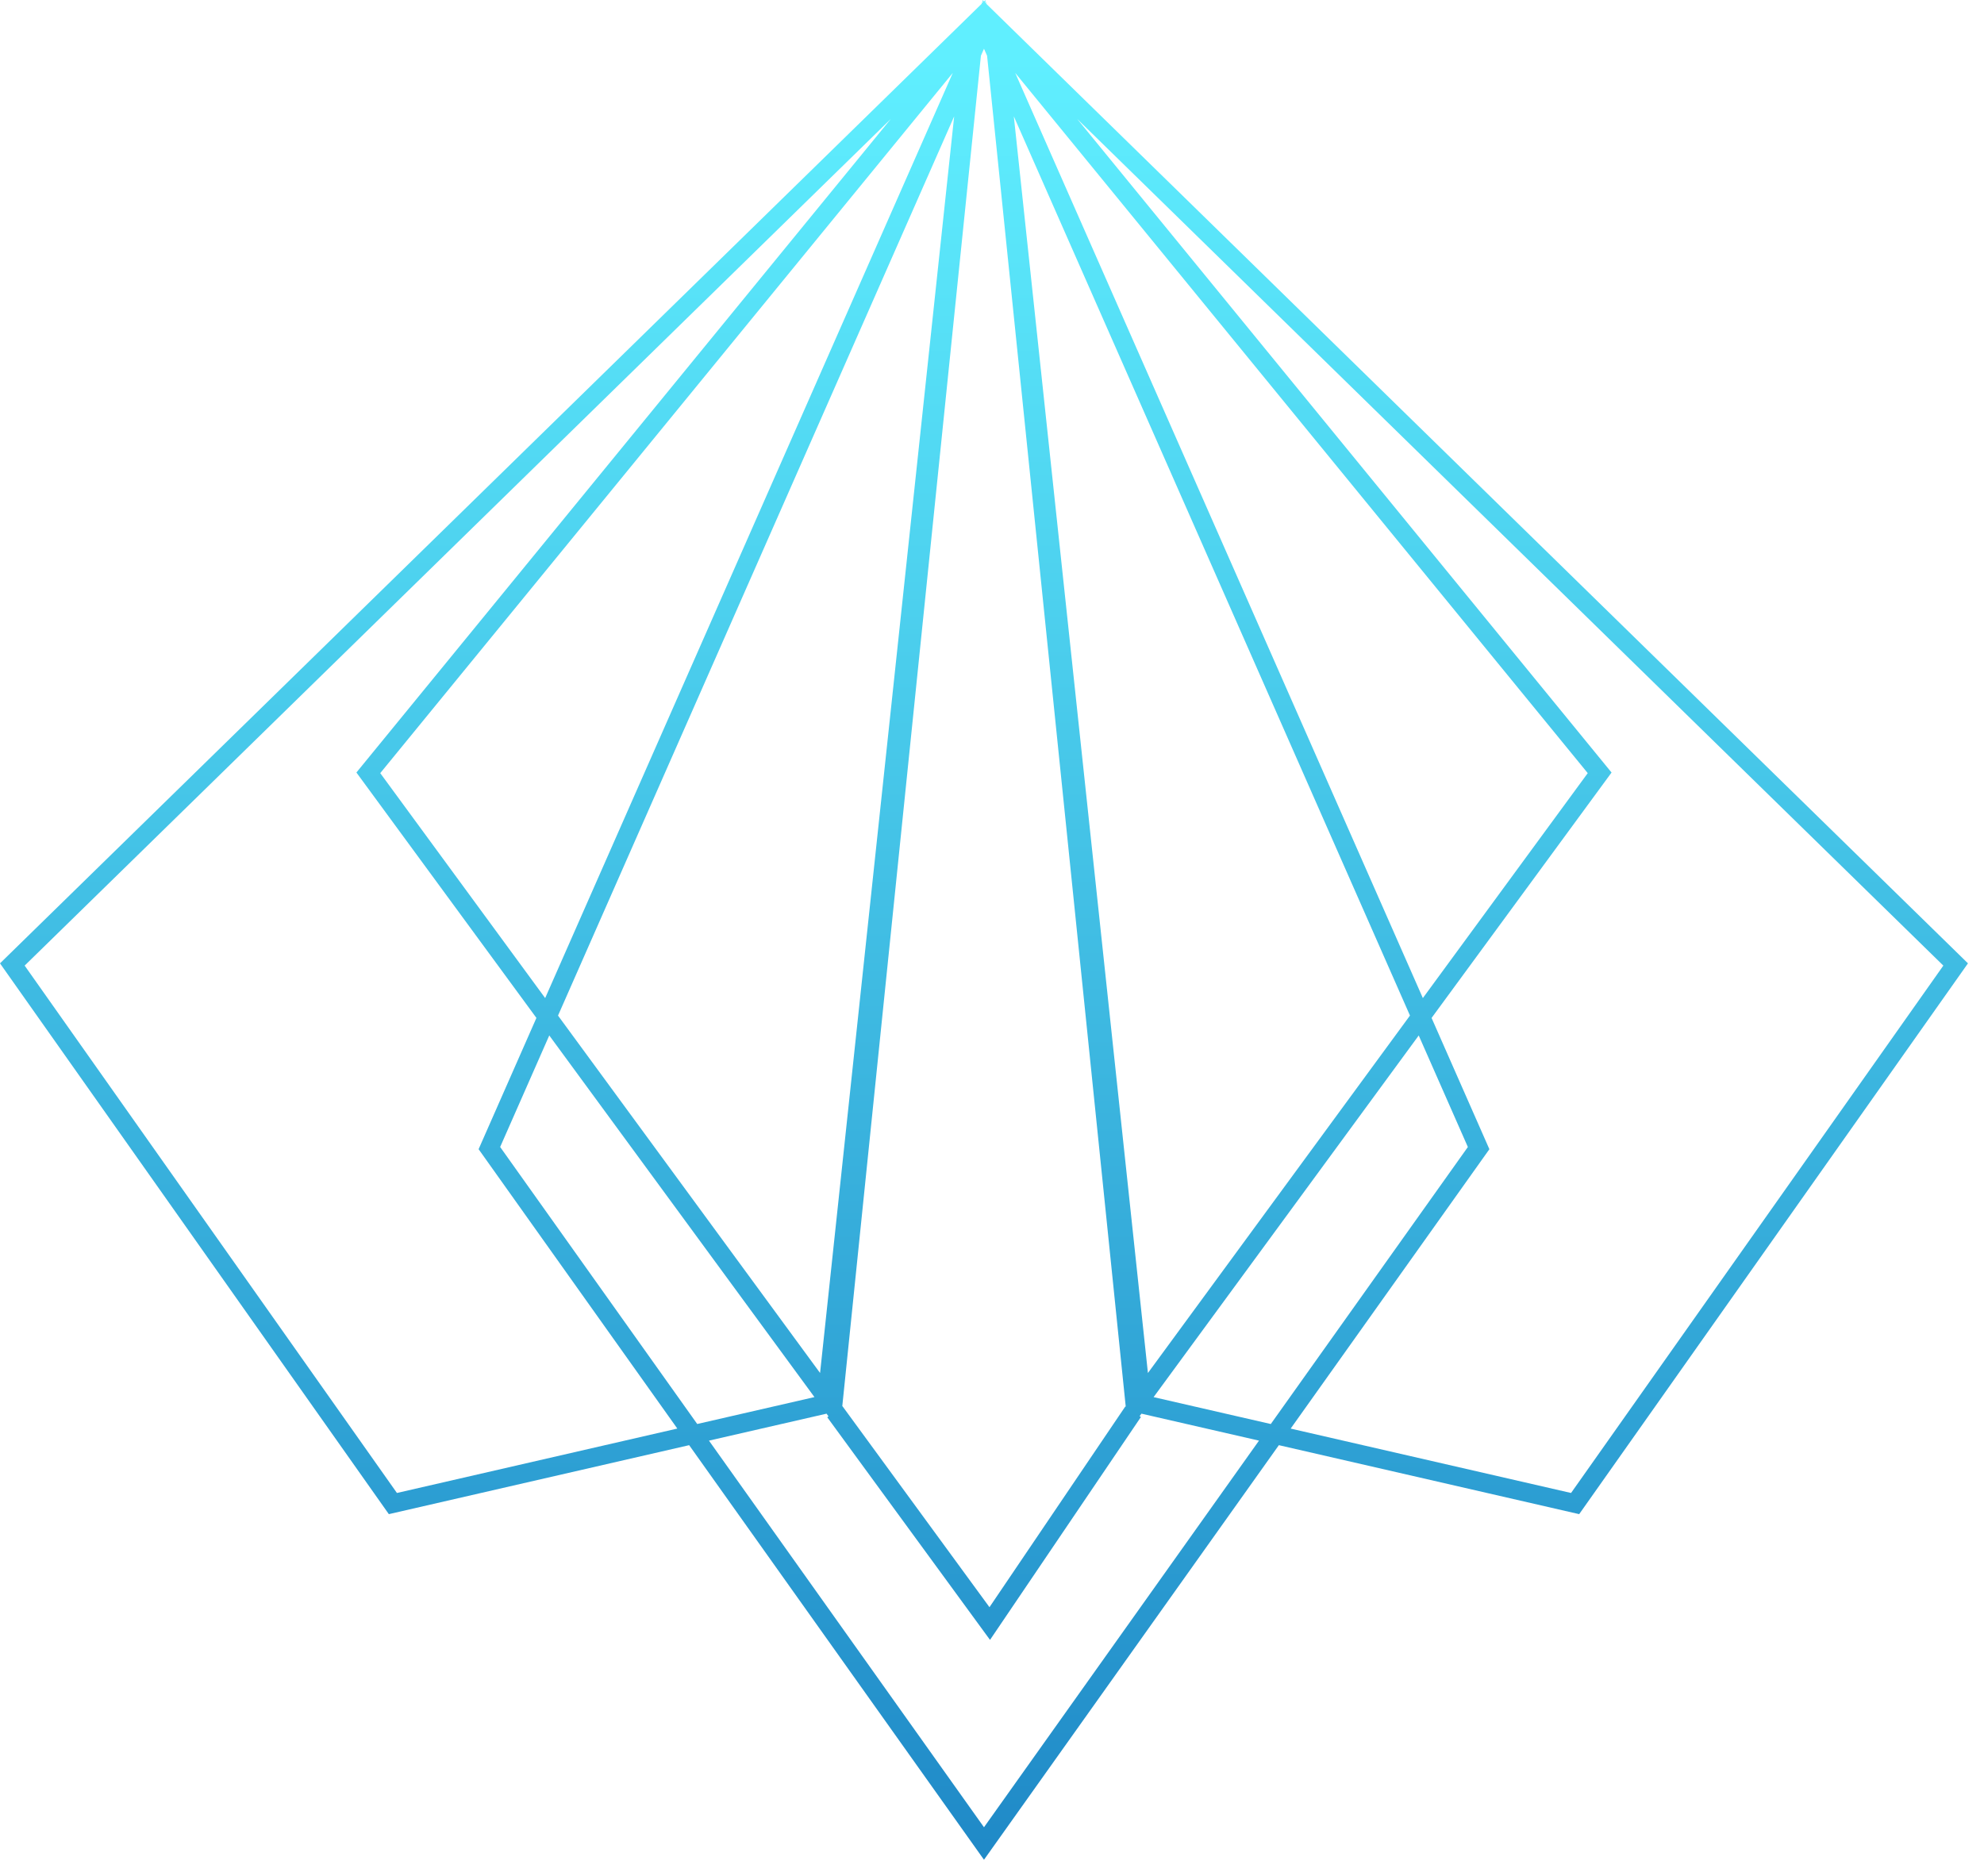
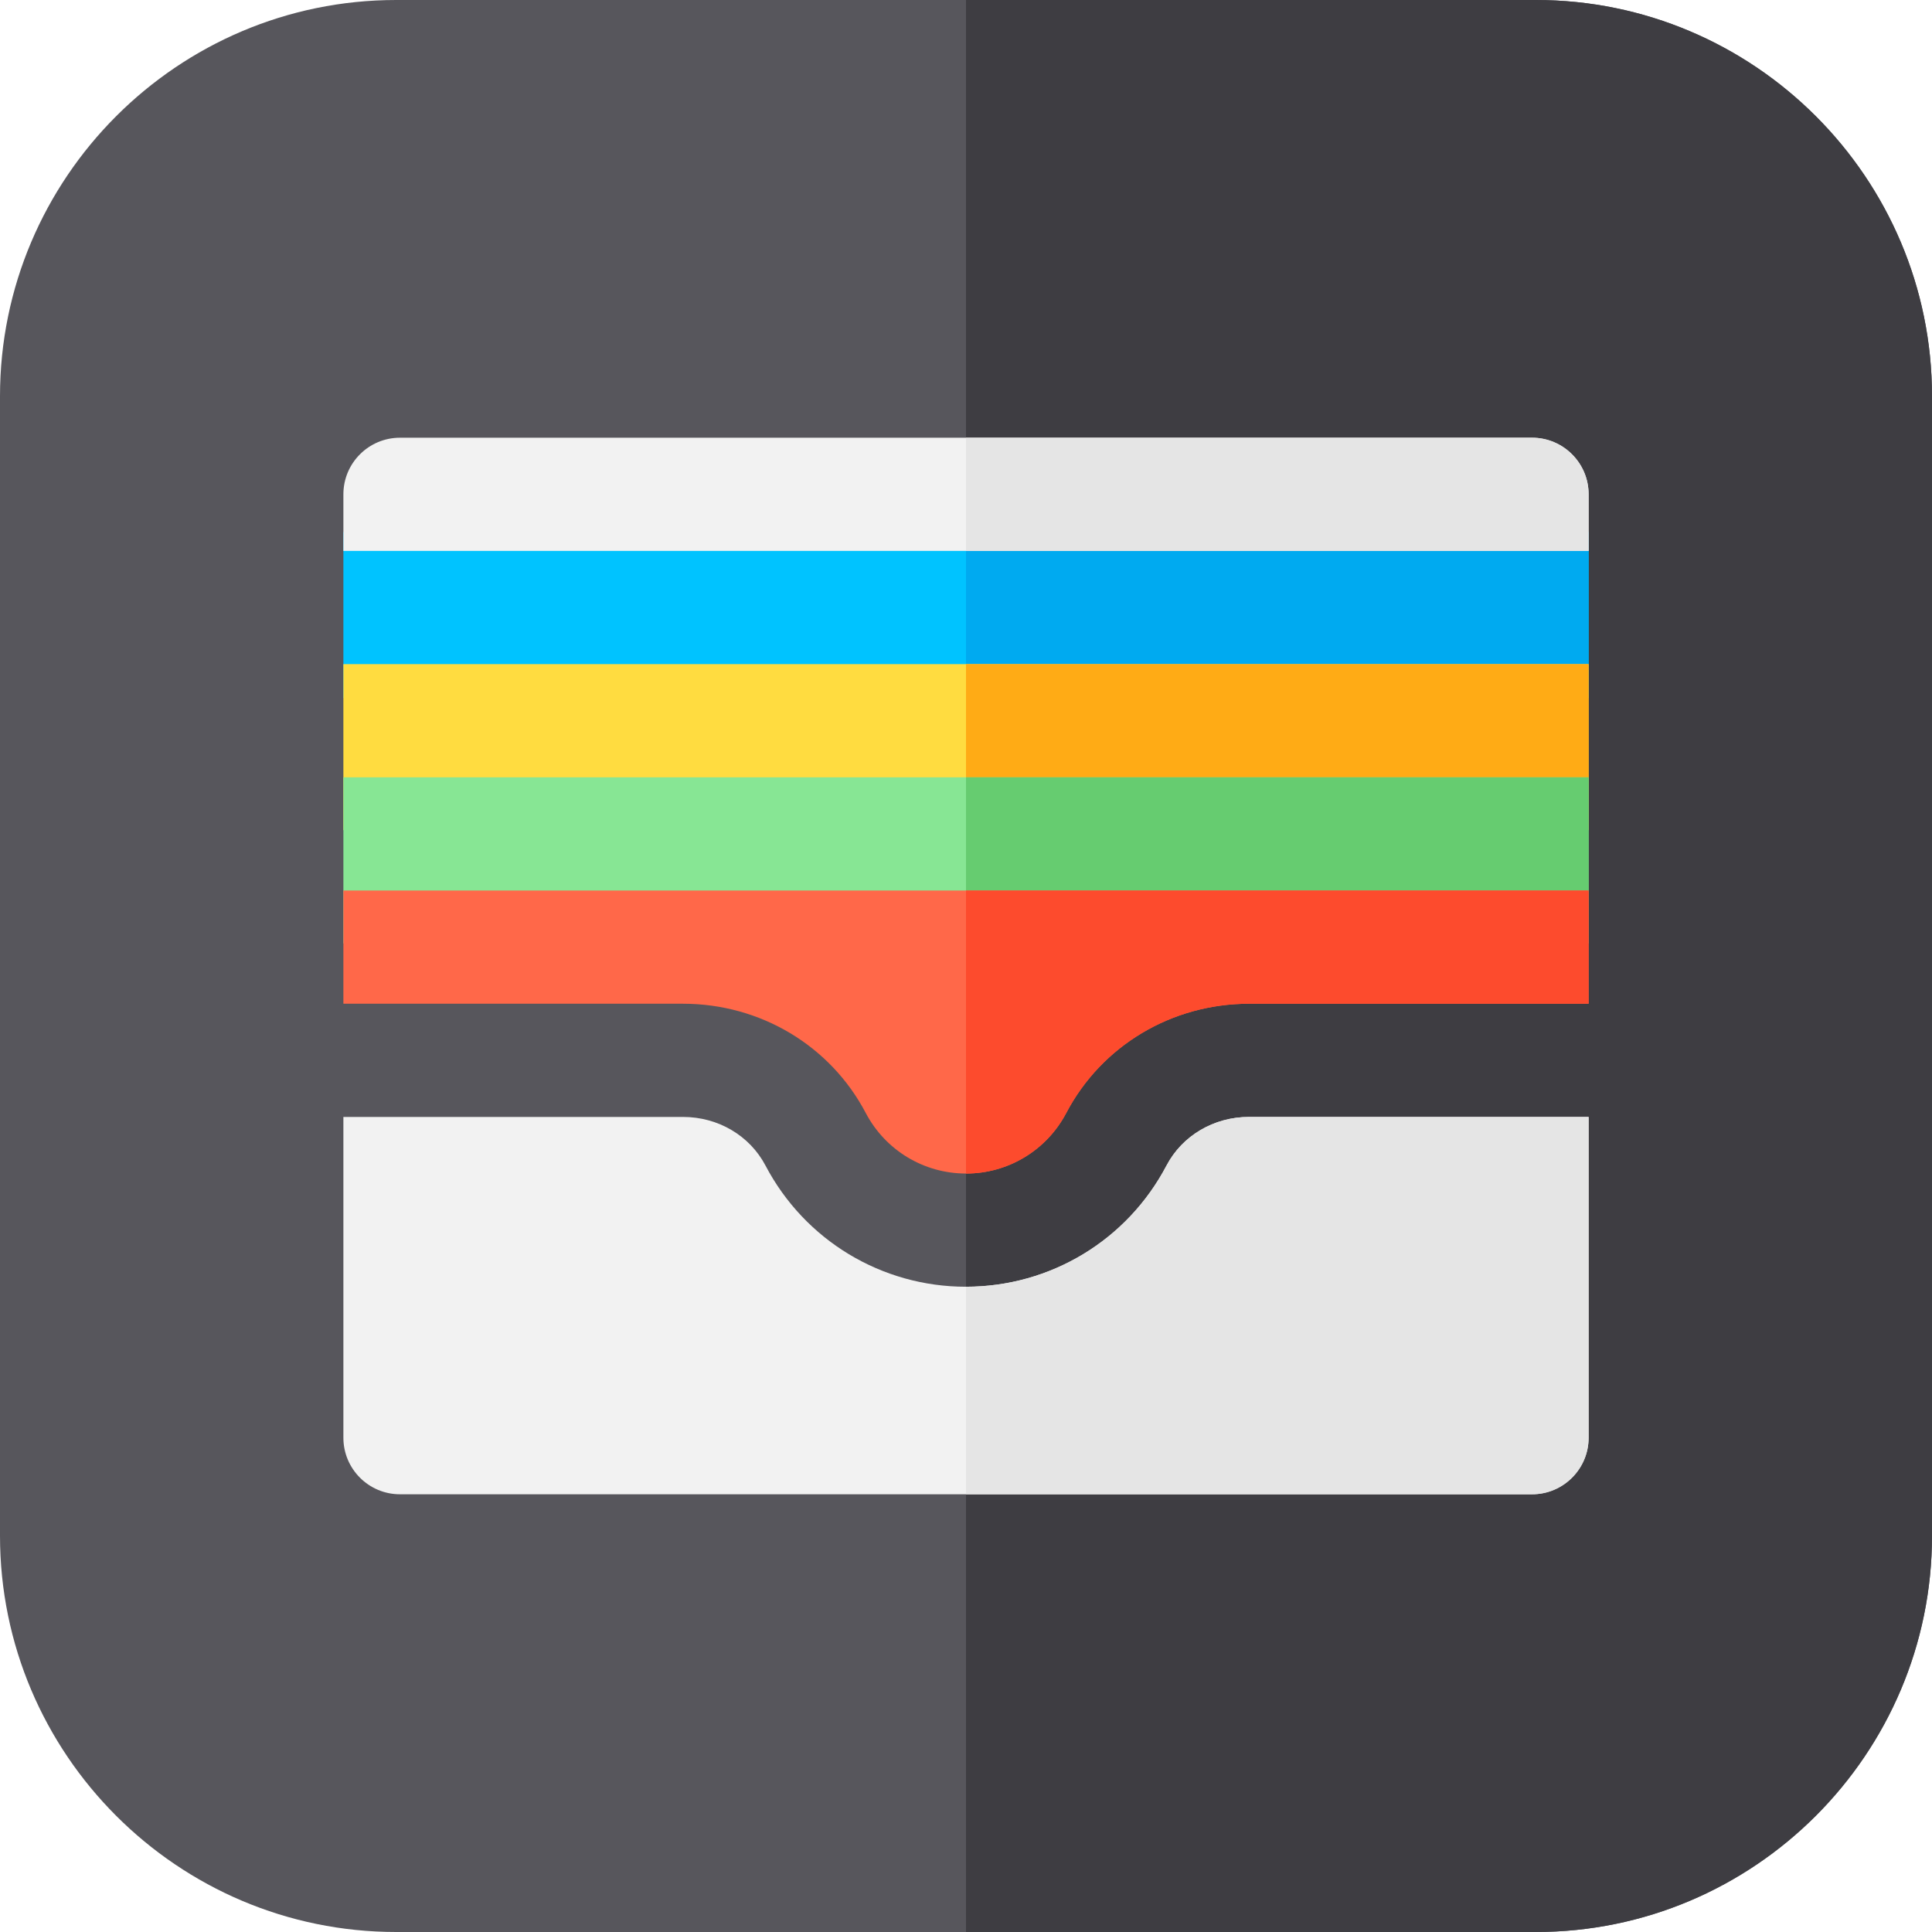
- <svg xmlns="http://www.w3.org/2000/svg" version="1.1" id="Layer_1" x="0px" y="0px" width="73px" height="69px" viewBox="0 0 73 69" enable-background="new 0 0 73 69" xml:space="preserve">
+ <svg xmlns="http://www.w3.org/2000/svg" version="1.1" id="Capa_1" x="0px" y="0px" viewBox="0 0 512 512" style="enable-background:new 0 0 512 512;" xml:space="preserve">
+   <path style="fill:#57565C;" d="M407,512H105C47.103,512,0,464.897,0,407V105C0,47.103,47.103,0,105,0h302  c57.897,0,105,47.103,105,105v302C512,464.897,464.897,512,407,512z" />
+   <path style="fill:#3E3D42;" d="M407,0H256v512h151c57.897,0,105-47.103,105-105V105C512,47.103,464.897,0,407,0z" />
+   <rect x="91" y="141" style="fill:#00C3FF;" width="330" height="44" />
+   <rect x="256" y="141" style="fill:#00AAF0;" width="165" height="44" />
+   <rect x="91" y="176" style="fill:#FFDC40;" width="330" height="44" />
+   <rect x="256" y="176" style="fill:#FFAB15;" width="165" height="44" />
+   <rect x="91" y="206" style="fill:#87E694;" width="330" height="44" />
+   <rect x="256" y="206" style="fill:#66CC70;" width="165" height="44" />
+   <path style="fill:#F2F2F2;" d="M421,381c0,8.284-6.716,15-15,15H106c-8.284,0-15-6.716-15-15v-85h89.997  c9.31,0,17.688,4.938,21.868,12.888C213.277,328.695,233.638,341,256,341s42.723-12.305,53.135-32.111  c4.18-7.95,12.559-12.889,21.868-12.889H421V381z" />
+   <path style="fill:#FF6849;" d="M421,266h-89.997c-20.487,0-39.041,11.085-48.423,28.929C277.369,304.842,267.185,311,256,311  s-21.369-6.158-26.58-16.071C220.038,277.085,201.484,266,180.997,266H91v-30h330V266z" />
+   <path style="fill:#F2F2F2;" d="M421,146H91v-15c0-8.284,6.716-15,15-15h300c8.284,0,15,6.716,15,15V146z" />
+   <path style="fill:#E5E5E5;" d="M331.003,296c-9.31,0-17.688,4.938-21.868,12.889C298.723,328.695,278.362,341,256,341v55h150  c8.284,0,15-6.716,15-15v-85H331.003z" />
+   <path style="fill:#FD4B2D;" d="M256,236v75c11.185,0,21.369-6.158,26.58-16.071C291.962,277.085,310.516,266,331.003,266H421v-30  H256z" />
+   <path style="fill:#E5E5E5;" d="M406,116H256v30h165v-15C421,122.716,414.284,116,406,116z" />
  <g>
-     <linearGradient id="SVGID_1_" gradientUnits="userSpaceOnUse" x1="36.205" y1="2.15" x2="36.205" y2="68.662">
-       <stop offset="0" style="stop-color:#60EFFF" />
-       <stop offset="1" style="stop-color:#1F89C7" />
-     </linearGradient>
-     <path fill="url(#SVGID_1_)" d="M36.287,0.137l0.008-0.063l-0.031,0.039l-0.012-0.012L36.262,0l-0.057,0.056L36.148,0l0.011,0.101   l-0.013,0.012l-0.03-0.039l0.007,0.063L0,35.447l14.307,20.267l11.05-2.538l10.848,15.255l10.85-15.255l11.05,2.538l8.861-12.554   l5.444-7.713L36.287,0.137z M35.108,4.282L30.174,50.52l-9.642-13.151L35.108,4.282z M20.059,36.725l-6.068-8.277L35.057,2.683   L20.059,36.725z M29.967,51.407l-4.313,0.99l-7.251-10.193l1.807-4.104L29.967,51.407z M36.092,2.051l0.113-0.258l0.114,0.257   l5.102,49.711l-0.015-0.01l-4.999,7.387l-5.409-7.396l-0.007,0.004L36.092,2.051z M42.237,50.521L37.303,4.281l14.576,33.087   L42.237,50.521z M52.201,38.101l1.808,4.104l-7.251,10.193l-4.312-0.99L52.201,38.101z M37.355,2.684L58.42,28.448l-6.067,8.277   L37.355,2.684z M14.605,54.935L0.907,35.53L32.779,4.374L13.114,28.425l6.623,9.03l-2.127,4.83l7.312,10.28L14.605,54.935z    M36.205,67.235L26.086,53.009l4.326-0.992l0.072,0.099l-0.045,0.034l5.988,8.191l5.552-8.201l-0.048-0.032L42,52.017l4.324,0.992   L36.205,67.235z M66.4,42.762l-8.594,12.173l-10.317-2.369l7.312-10.28l-2.127-4.83l6.622-9.03L39.633,4.374L71.504,35.53   L66.4,42.762z" />
-   </g>
+ </g>
+   <g>
+ </g>
+   <g>
+ </g>
+   <g>
+ </g>
+   <g>
+ </g>
+   <g>
+ </g>
+   <g>
+ </g>
+   <g>
+ </g>
+   <g>
+ </g>
+   <g>
+ </g>
+   <g>
+ </g>
+   <g>
+ </g>
+   <g>
+ </g>
+   <g>
+ </g>
+   <g>
+ </g>
</svg>
